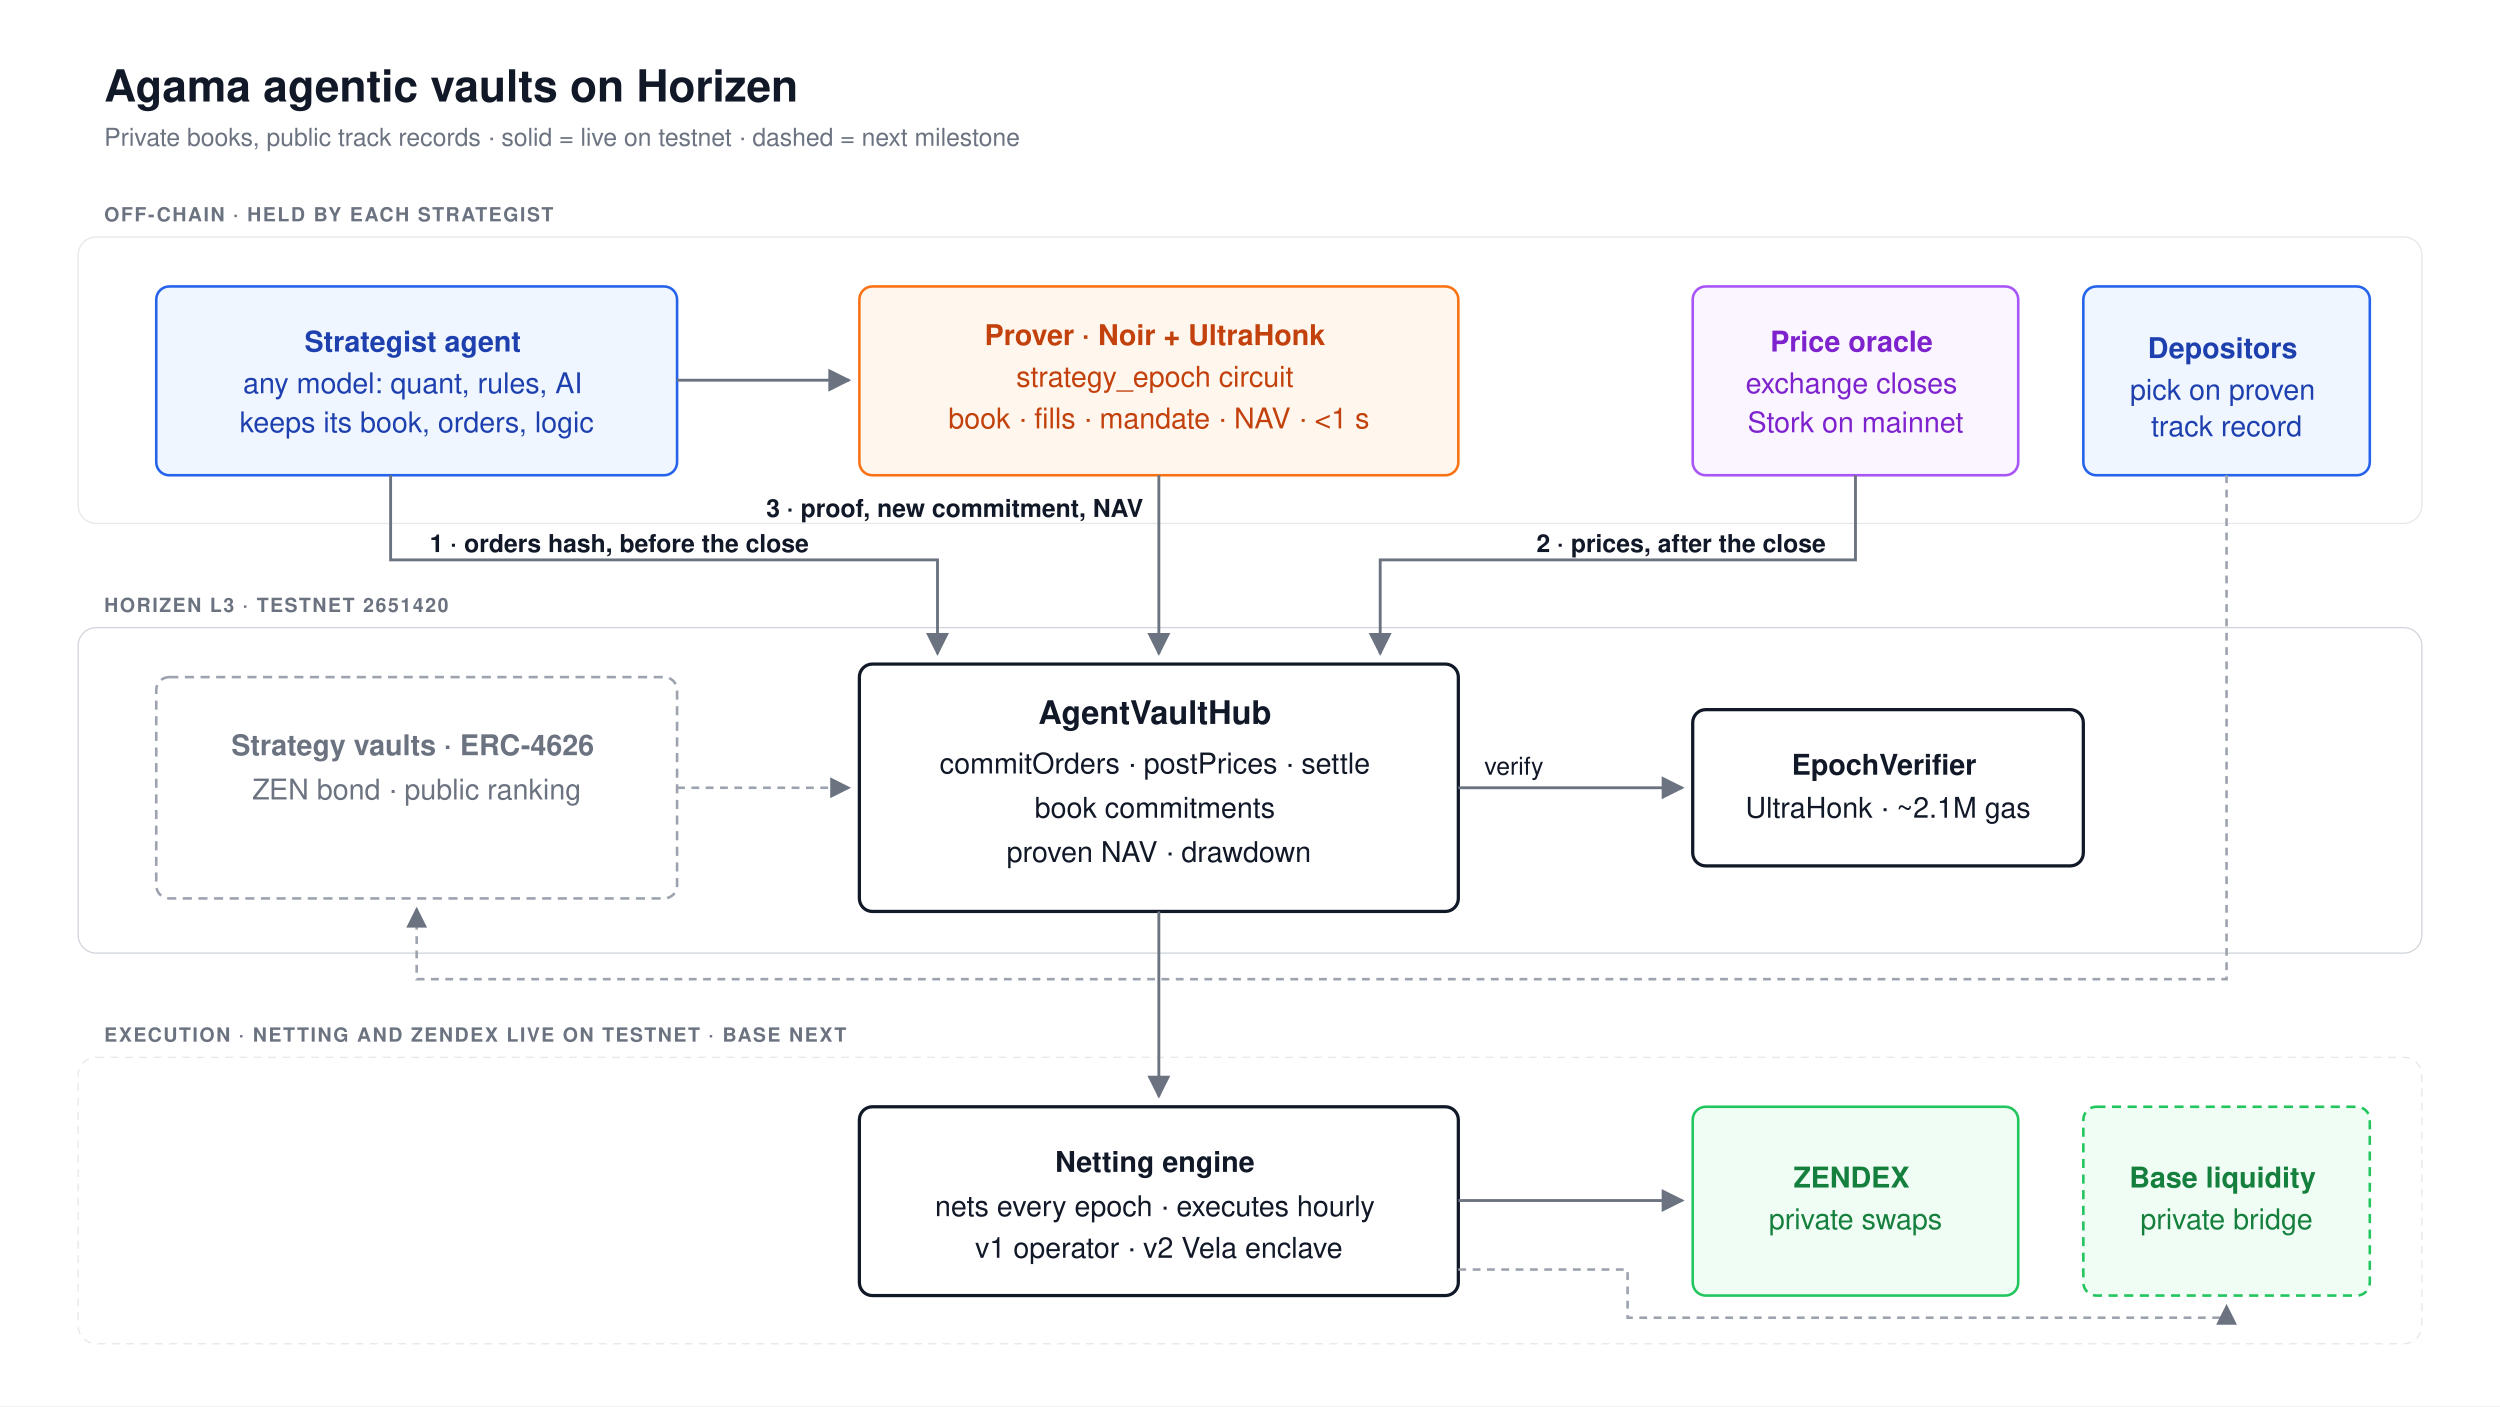
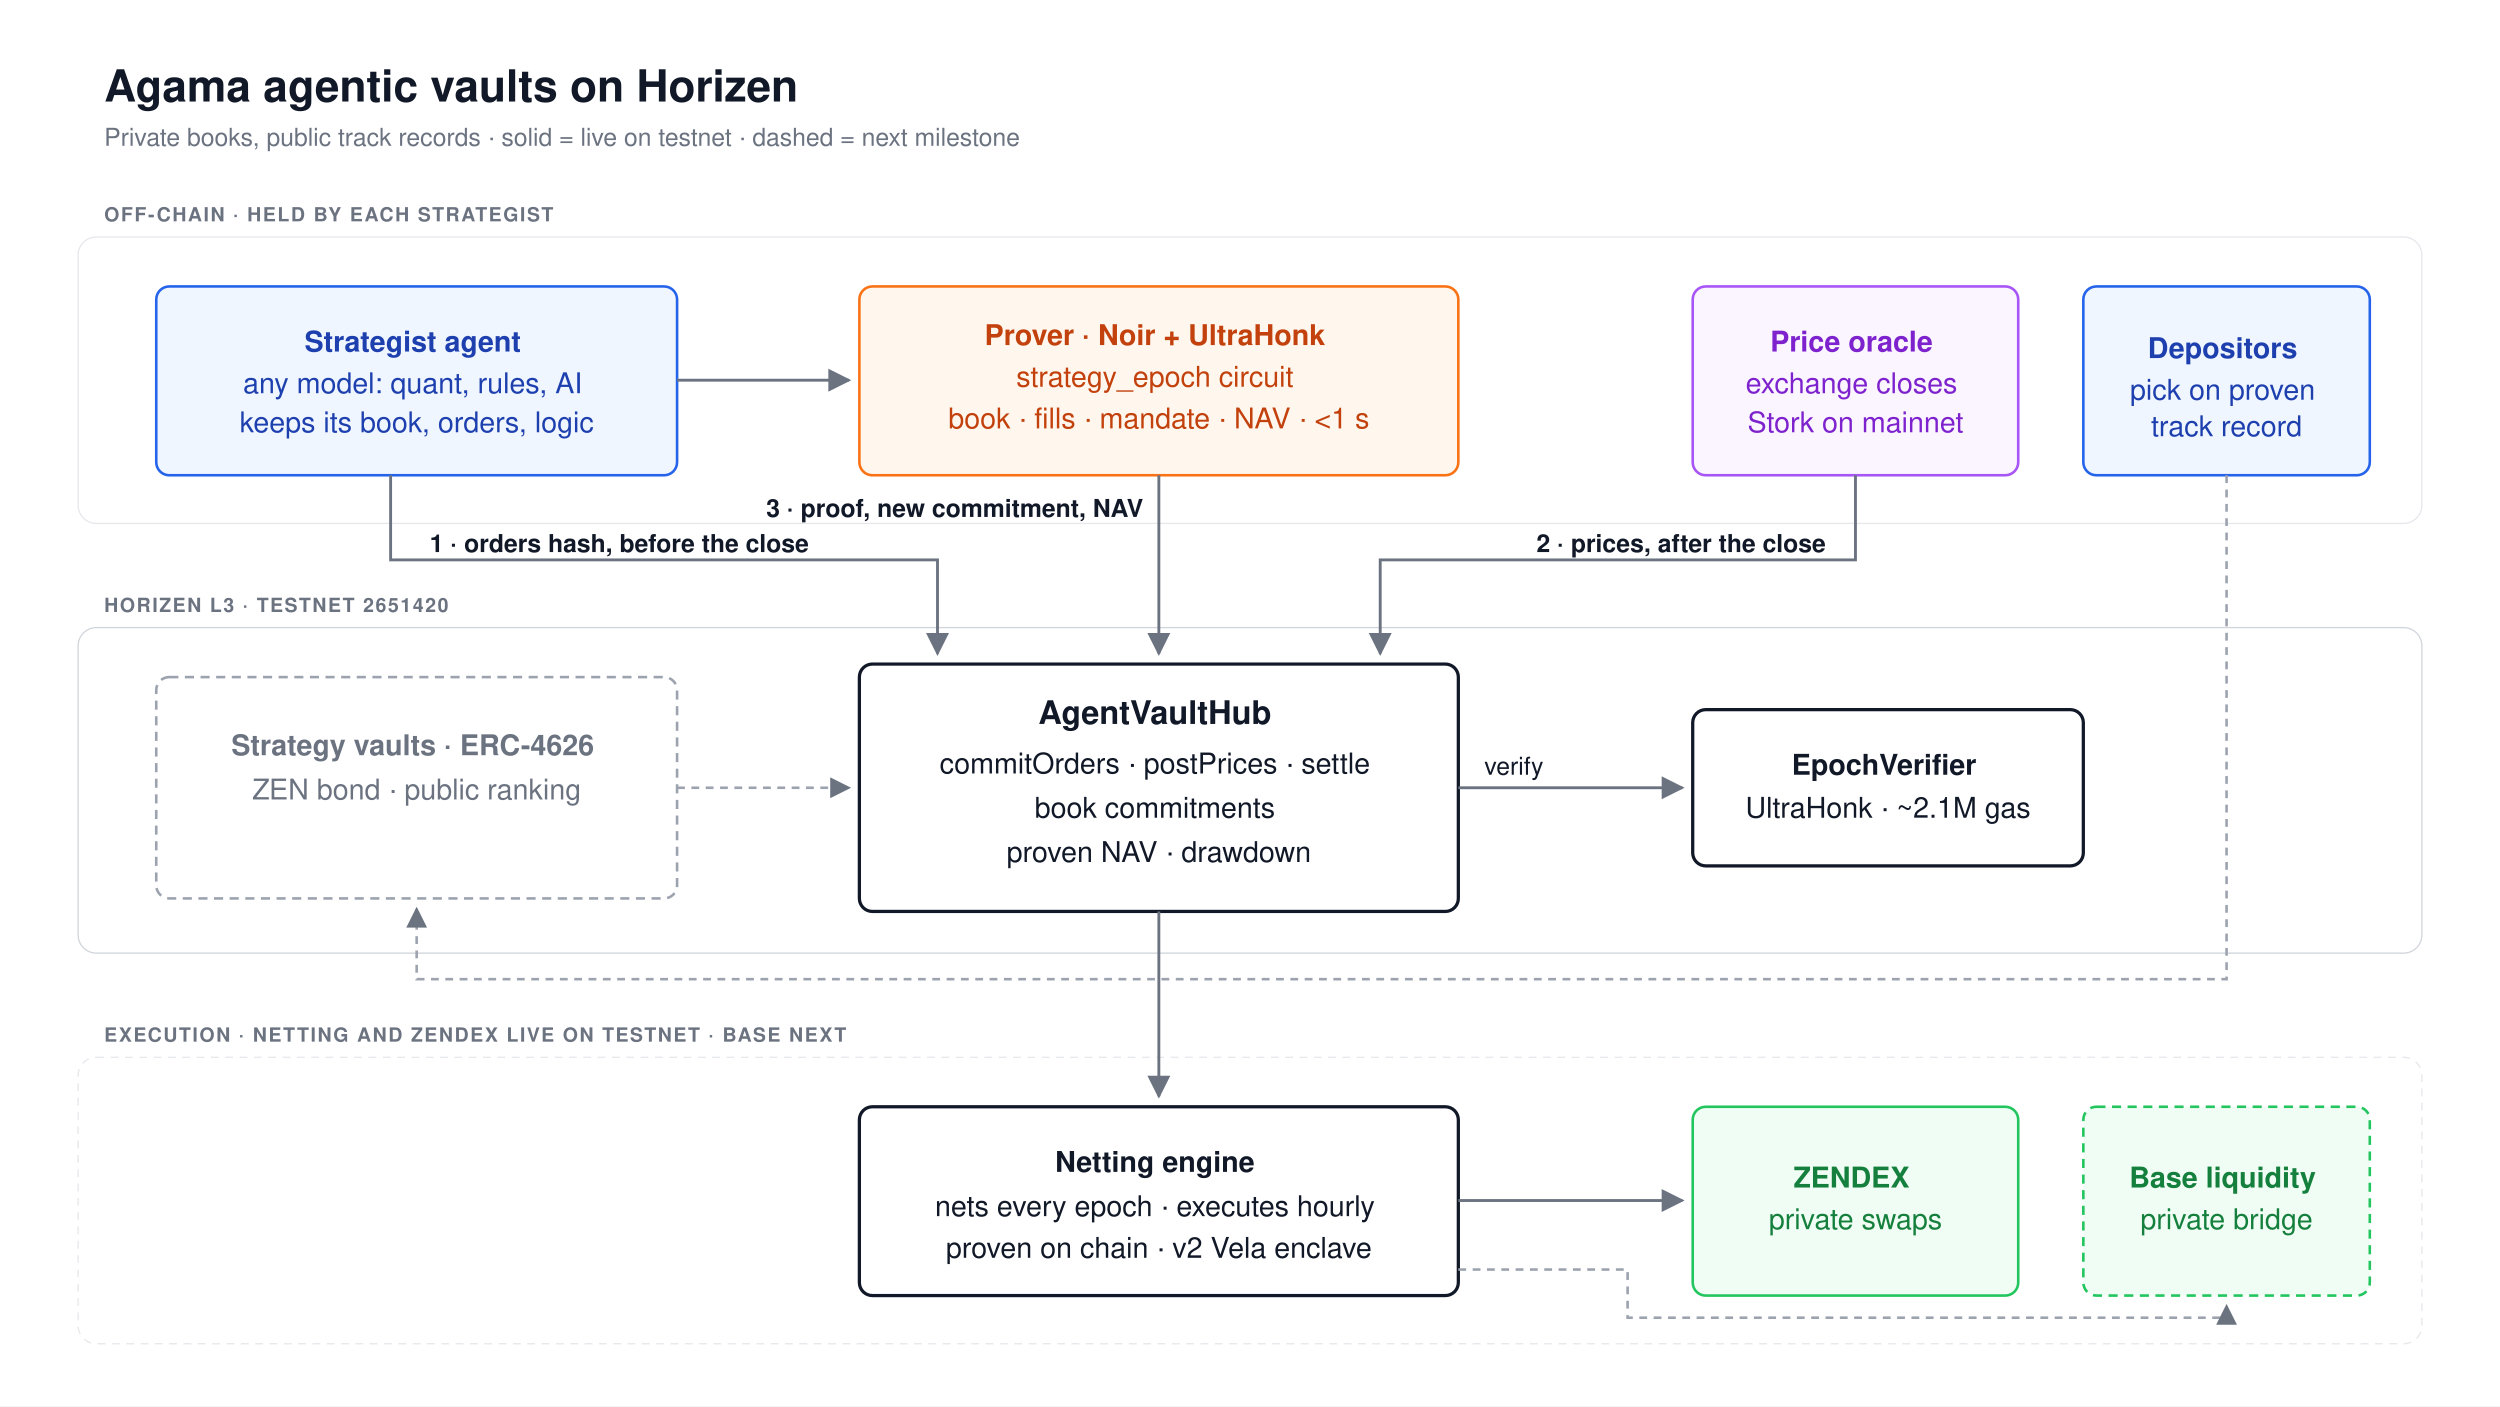
<svg xmlns="http://www.w3.org/2000/svg" viewBox="0 0 1920 1080" width="1920" height="1080" font-family="-apple-system,Helvetica Neue,Helvetica,Arial,sans-serif">
  <defs>
    <marker id="a" viewBox="0 0 10 10" refX="9" refY="5" markerWidth="8" markerHeight="8" orient="auto">
      <path d="M0 0L10 5L0 10z" fill="#6b7280" />
    </marker>
  </defs>
  <rect width="1920" height="1080" fill="#ffffff" />
  <text x="80" y="78" font-size="34" font-weight="700" fill="#111827">Agama agentic vaults on Horizen</text>
  <text x="80" y="112" font-size="19" fill="#6b7280">Private books, public track records · solid = live on testnet · dashed = next milestone</text>
  <g font-size="15" font-weight="700" fill="#6b7280" letter-spacing="1.2">
    <text x="80" y="170">OFF-CHAIN · HELD BY EACH STRATEGIST</text>
    <text x="80" y="470">HORIZEN L3 · TESTNET 2651420</text>
    <text x="80" y="800">EXECUTION · NETTING AND ZENDEX LIVE ON TESTNET · BASE NEXT</text>
  </g>
  <rect x="60" y="182" width="1800" height="220" rx="14" fill="none" stroke="#e5e7eb" />
  <rect x="60" y="482" width="1800" height="250" rx="14" fill="none" stroke="#d1d5db" />
  <rect x="60" y="812" width="1800" height="220" rx="14" fill="none" stroke="#e5e7eb" stroke-dasharray="6 5" />
  <rect x="120" y="220" width="400" height="145" rx="10" fill="#eff6ff" stroke="#2563eb" stroke-width="2" />
  <text font-size="22" fill="#1e40af">
    <tspan x="320" y="270" text-anchor="middle" font-weight="700">Strategist agent</tspan>
    <tspan x="320" y="302" text-anchor="middle">any model: quant, rules, AI</tspan>
    <tspan x="320" y="332" text-anchor="middle">keeps its book, orders, logic</tspan>
  </text>
  <rect x="660" y="220" width="460" height="145" rx="10" fill="#fff7ed" stroke="#f97316" stroke-width="2" />
  <text font-size="22" fill="#c2410c">
    <tspan x="890" y="265" text-anchor="middle" font-weight="700">Prover · Noir + UltraHonk</tspan>
    <tspan x="890" y="297" text-anchor="middle">strategy_epoch circuit</tspan>
    <tspan x="890" y="329" text-anchor="middle">book · fills · mandate · NAV · &lt;1 s</tspan>
  </text>
  <rect x="1300" y="220" width="250" height="145" rx="10" fill="#faf5ff" stroke="#a855f7" stroke-width="2" />
  <text font-size="22" fill="#7e22ce">
    <tspan x="1425" y="270" text-anchor="middle" font-weight="700">Price oracle</tspan>
    <tspan x="1425" y="302" text-anchor="middle">exchange closes</tspan>
    <tspan x="1425" y="332" text-anchor="middle">Stork on mainnet</tspan>
  </text>
  <rect x="1600" y="220" width="220" height="145" rx="10" fill="#eff6ff" stroke="#2563eb" stroke-width="2" />
  <text font-size="22" fill="#1e40af">
    <tspan x="1710" y="275" text-anchor="middle" font-weight="700">Depositors</tspan>
    <tspan x="1710" y="307" text-anchor="middle">pick on proven</tspan>
    <tspan x="1710" y="335" text-anchor="middle">track record</tspan>
  </text>
  <rect x="120" y="520" width="400" height="170" rx="10" fill="#fff" stroke="#9ca3af" stroke-width="2" stroke-dasharray="7 5" />
  <text font-size="22" fill="#6b7280">
    <tspan x="320" y="580" text-anchor="middle" font-weight="700">Strategy vaults · ERC-4626</tspan>
    <tspan x="320" y="614" text-anchor="middle">ZEN bond · public ranking</tspan>
  </text>
  <rect x="660" y="510" width="460" height="190" rx="10" fill="#fff" stroke="#111827" stroke-width="2.5" />
  <text font-size="22" fill="#111827">
    <tspan x="890" y="556" text-anchor="middle" font-weight="700" font-size="25">AgentVaultHub</tspan>
    <tspan x="890" y="594" text-anchor="middle">commitOrders · postPrices · settle</tspan>
    <tspan x="890" y="628" text-anchor="middle">book commitments</tspan>
    <tspan x="890" y="662" text-anchor="middle">proven NAV · drawdown</tspan>
  </text>
  <rect x="1300" y="545" width="300" height="120" rx="10" fill="#fff" stroke="#111827" stroke-width="2.5" />
  <text font-size="22" fill="#111827">
    <tspan x="1450" y="595" text-anchor="middle" font-weight="700">EpochVerifier</tspan>
    <tspan x="1450" y="628" text-anchor="middle">UltraHonk · ~2.1M gas</tspan>
  </text>
  <rect x="660" y="850" width="460" height="145" rx="10" fill="#fff" stroke="#111827" stroke-width="2.5" />
  <text font-size="22" fill="#111827">
    <tspan x="890" y="900" text-anchor="middle" font-weight="700">Netting engine</tspan>
    <tspan x="890" y="934" text-anchor="middle">nets every epoch · executes hourly</tspan>
-     <tspan x="890" y="966" text-anchor="middle">v1 operator · v2 Vela enclave</tspan>
+     <tspan x="890" y="966" text-anchor="middle">proven on chain · v2 Vela enclave</tspan>
  </text>
  <rect x="1300" y="850" width="250" height="145" rx="10" fill="#f0fdf4" stroke="#22c55e" stroke-width="2" />
  <text font-size="22" fill="#15803d">
    <tspan x="1425" y="912" text-anchor="middle" font-weight="700">ZENDEX</tspan>
    <tspan x="1425" y="944" text-anchor="middle">private swaps</tspan>
  </text>
  <rect x="1600" y="850" width="220" height="145" rx="10" fill="#f0fdf4" stroke="#22c55e" stroke-width="2" stroke-dasharray="7 5" />
  <text font-size="22" fill="#15803d">
    <tspan x="1710" y="912" text-anchor="middle" font-weight="700">Base liquidity</tspan>
    <tspan x="1710" y="944" text-anchor="middle">private bridge</tspan>
  </text>
  <g stroke="#6b7280" stroke-width="2.2" fill="none" marker-end="url(#a)">
    <path d="M520 292 H652" />
    <path d="M300 365 V430 H720 V502" />
    <path d="M890 365 V502" />
    <path d="M1425 365 V430 H1060 V502" />
    <path d="M1120 605 H1292" />
    <path d="M890 700 V842" />
    <path d="M1120 922 H1292" />
  </g>
  <g stroke="#9ca3af" stroke-width="2" fill="none" stroke-dasharray="6 5" marker-end="url(#a)">
    <path d="M1710 365 V752 H320 V698" />
    <path d="M520 605 H652" />
    <path d="M1120 975 H1250 V1012 H1710 V1003" />
  </g>
  <g font-size="19" fill="#111827">
    <rect x="315" y="410" width="0" height="0" />
    <text x="330" y="424" font-weight="600">1 · orders hash, before the close</text>
    <text x="878" y="397" font-weight="600" text-anchor="end">3 · proof, new commitment, NAV</text>
    <text x="1180" y="424" font-weight="600">2 · prices, after the close</text>
    <text x="1140" y="595">verify</text>
  </g>
</svg>
